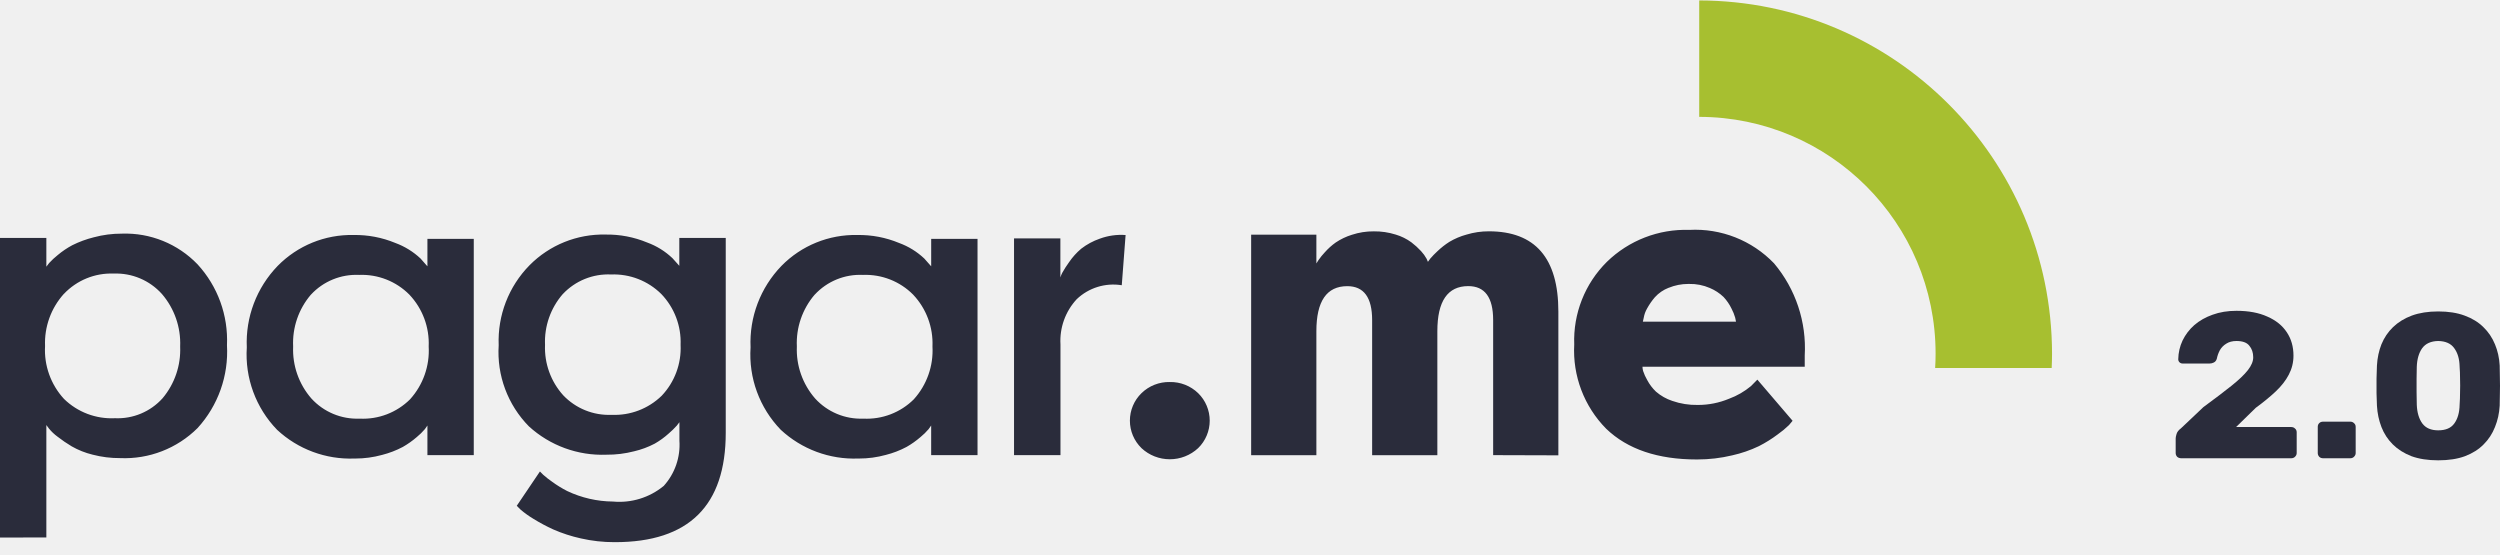
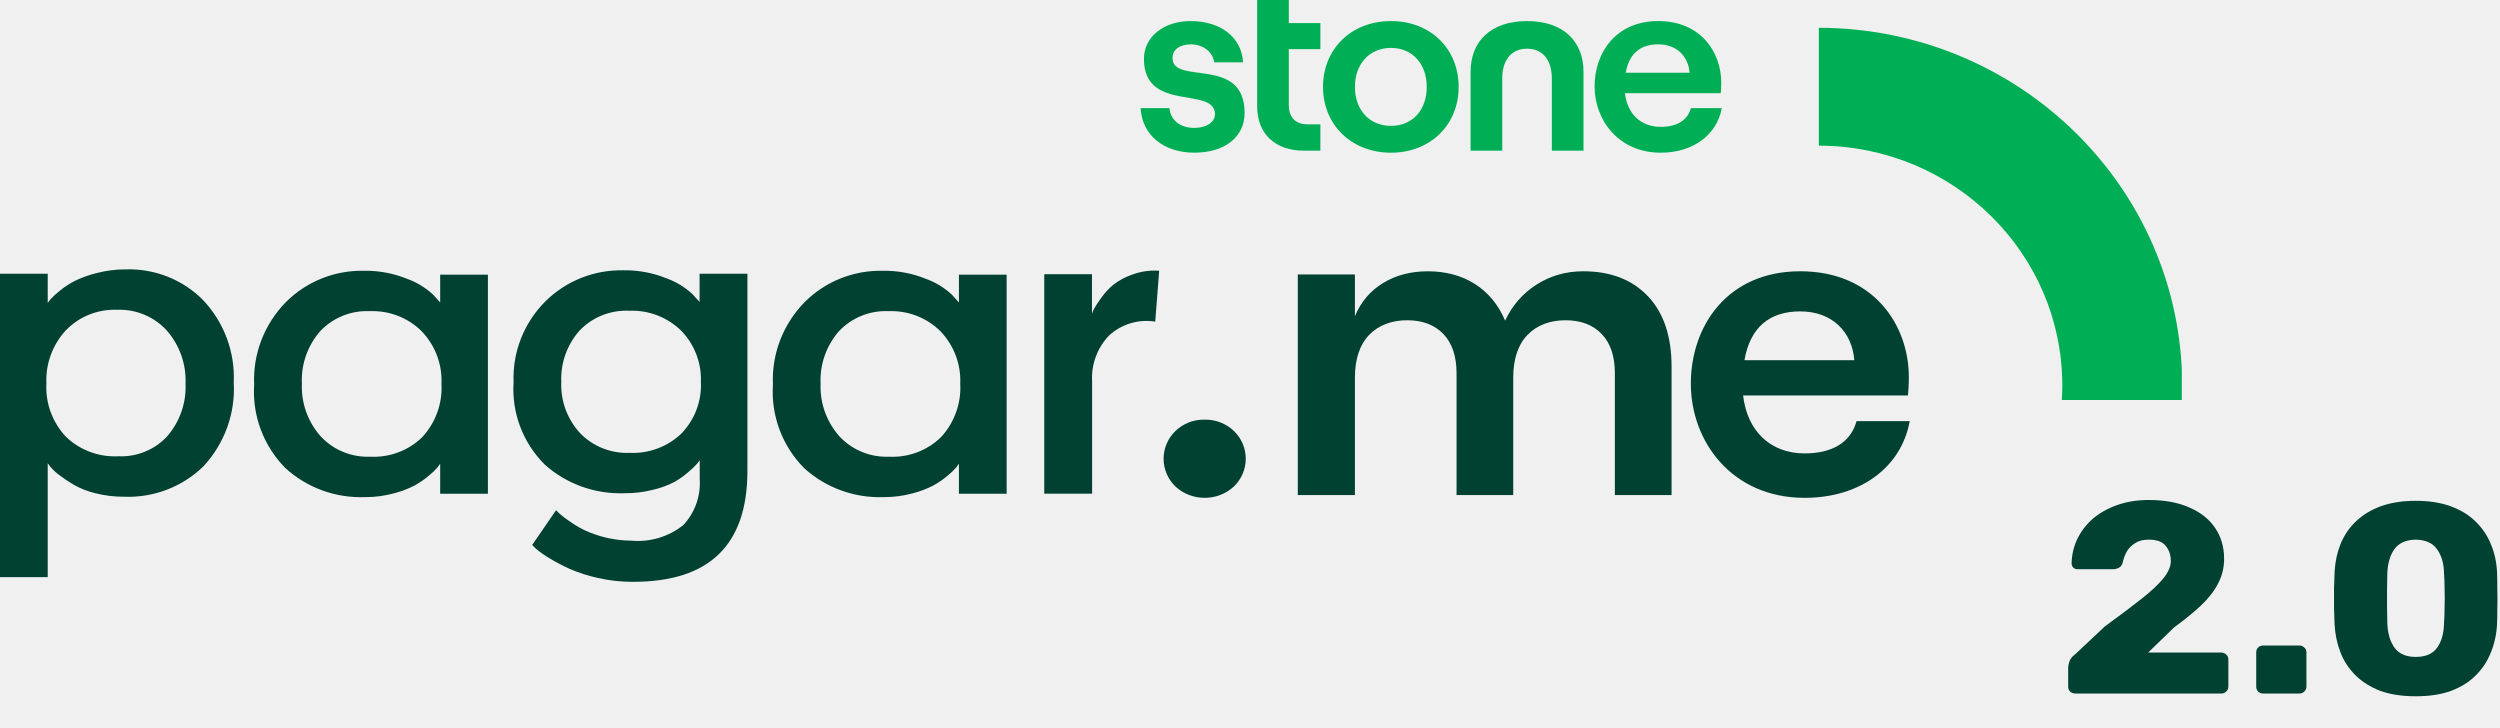
- <svg xmlns="http://www.w3.org/2000/svg" width="185" height="41" viewBox="0 0 185 41" fill="none">
-   <path d="M161.412 33.911C161.296 33.911 161.195 33.876 161.111 33.804C161.037 33.722 161 33.631 161 33.529V32.442C161 32.371 161.021 32.264 161.063 32.121C161.106 31.968 161.217 31.825 161.396 31.692L163.045 30.131C163.89 29.509 164.582 28.984 165.121 28.555C165.67 28.116 166.077 27.729 166.341 27.392C166.605 27.055 166.738 26.739 166.738 26.443C166.738 26.096 166.642 25.811 166.452 25.586C166.273 25.352 165.956 25.234 165.501 25.234C165.195 25.234 164.941 25.301 164.741 25.433C164.54 25.556 164.381 25.719 164.265 25.923C164.159 26.127 164.085 26.336 164.043 26.55C164.001 26.683 163.927 26.775 163.821 26.826C163.726 26.877 163.62 26.902 163.504 26.902H161.523C161.428 26.902 161.349 26.872 161.285 26.811C161.222 26.749 161.19 26.673 161.19 26.581C161.201 26.091 161.306 25.632 161.507 25.204C161.719 24.765 162.009 24.382 162.379 24.056C162.759 23.73 163.208 23.474 163.726 23.291C164.254 23.097 164.846 23 165.501 23C166.399 23 167.16 23.143 167.784 23.428C168.418 23.704 168.898 24.092 169.226 24.591C169.553 25.081 169.717 25.658 169.717 26.321C169.717 26.821 169.601 27.29 169.369 27.729C169.147 28.157 168.824 28.57 168.402 28.968C167.99 29.356 167.498 29.759 166.928 30.177L165.47 31.6H169.543C169.659 31.6 169.754 31.636 169.828 31.708C169.913 31.779 169.955 31.871 169.955 31.983V33.529C169.955 33.631 169.913 33.722 169.828 33.804C169.754 33.876 169.659 33.911 169.543 33.911H161.412Z" fill="#2A2C3B" />
-   <path d="M171.911 33.911C171.794 33.911 171.699 33.876 171.625 33.804C171.551 33.722 171.514 33.631 171.514 33.529V31.585C171.514 31.473 171.551 31.381 171.625 31.31C171.699 31.238 171.794 31.203 171.911 31.203H173.924C174.029 31.203 174.119 31.238 174.193 31.31C174.278 31.381 174.32 31.473 174.32 31.585V33.529C174.32 33.631 174.278 33.722 174.193 33.804C174.119 33.876 174.029 33.911 173.924 33.911H171.911Z" fill="#2A2C3B" />
-   <path d="M180.427 34.064C179.667 34.064 179.006 33.962 178.446 33.758C177.897 33.544 177.437 33.253 177.067 32.886C176.697 32.519 176.417 32.09 176.227 31.6C176.037 31.111 175.926 30.585 175.894 30.024C175.884 29.749 175.873 29.438 175.863 29.091C175.863 28.734 175.863 28.377 175.863 28.02C175.873 27.652 175.884 27.326 175.894 27.04C175.926 26.479 176.037 25.959 176.227 25.479C176.428 24.989 176.713 24.566 177.083 24.209C177.464 23.842 177.928 23.556 178.478 23.352C179.038 23.148 179.688 23.046 180.427 23.046C181.178 23.046 181.827 23.148 182.377 23.352C182.937 23.556 183.402 23.842 183.772 24.209C184.141 24.566 184.427 24.989 184.628 25.479C184.828 25.959 184.945 26.479 184.976 27.04C184.987 27.326 184.992 27.652 184.992 28.02C185.003 28.377 185.003 28.734 184.992 29.091C184.992 29.438 184.987 29.749 184.976 30.024C184.945 30.585 184.828 31.111 184.628 31.6C184.437 32.09 184.157 32.519 183.788 32.886C183.428 33.253 182.969 33.544 182.409 33.758C181.859 33.962 181.199 34.064 180.427 34.064ZM180.427 31.845C180.977 31.845 181.373 31.677 181.616 31.34C181.87 30.993 182.002 30.529 182.012 29.948C182.033 29.652 182.044 29.341 182.044 29.014C182.055 28.688 182.055 28.361 182.044 28.035C182.044 27.708 182.033 27.407 182.012 27.132C182.002 26.571 181.87 26.117 181.616 25.77C181.373 25.423 180.977 25.244 180.427 25.234C179.889 25.244 179.492 25.423 179.239 25.77C178.996 26.117 178.864 26.571 178.842 27.132C178.842 27.407 178.837 27.708 178.827 28.035C178.827 28.361 178.827 28.688 178.827 29.014C178.837 29.341 178.842 29.652 178.842 29.948C178.864 30.529 179.001 30.993 179.255 31.34C179.508 31.677 179.899 31.845 180.427 31.845Z" fill="#2A2C3B" />
-   <g clip-path="url(#clip0_15842_15496)">
-     <path d="M143.2 27.234H151.824C151.839 26.881 151.851 26.526 151.851 26.17C151.834 11.752 140.159 0.065 125.742 0.033V8.648C135.408 8.663 143.236 16.503 143.234 26.17C143.236 26.523 143.222 26.881 143.2 27.234Z" fill="#A7BF30" />
-     <path d="M42.985 39.843C42.283 39.688 41.597 39.465 40.937 39.176C40.435 38.947 39.947 38.686 39.477 38.396C39.141 38.195 38.822 37.967 38.523 37.712L38.24 37.429L39.955 34.889L40.194 35.13C40.406 35.318 40.628 35.492 40.861 35.653C41.213 35.91 41.585 36.139 41.973 36.337C43.031 36.838 44.185 37.104 45.355 37.114C46.713 37.24 48.065 36.824 49.117 35.957C49.942 35.044 50.36 33.835 50.277 32.607V31.243C50.216 31.329 50.152 31.413 50.084 31.495C49.897 31.704 49.695 31.9 49.481 32.082C49.165 32.368 48.819 32.618 48.449 32.83C47.967 33.082 47.455 33.273 46.925 33.396C46.255 33.569 45.564 33.654 44.872 33.648C42.76 33.729 40.701 32.976 39.14 31.552C37.573 29.961 36.758 27.777 36.903 25.549C36.813 23.344 37.64 21.2 39.188 19.627C40.67 18.13 42.703 17.309 44.808 17.357C45.864 17.34 46.911 17.54 47.887 17.944C48.584 18.197 49.222 18.592 49.76 19.104L50.269 19.67V17.607H53.705V32.024C53.705 37.421 50.973 40.12 45.51 40.12H45.476C44.638 40.122 43.802 40.029 42.985 39.843ZM41.648 21.758C40.743 22.797 40.272 24.145 40.332 25.523C40.276 26.895 40.76 28.234 41.68 29.253C42.607 30.227 43.909 30.754 45.252 30.698C46.633 30.76 47.978 30.248 48.968 29.283C49.925 28.271 50.43 26.912 50.364 25.521C50.421 24.123 49.904 22.764 48.935 21.756C47.95 20.78 46.605 20.257 45.219 20.311C43.874 20.249 42.569 20.779 41.648 21.761V21.758ZM0 39.776V17.607H3.43V19.735C3.473 19.671 3.542 19.582 3.637 19.464C3.832 19.252 4.045 19.054 4.271 18.875C4.605 18.594 4.968 18.349 5.353 18.144C5.859 17.892 6.391 17.696 6.939 17.56C7.616 17.378 8.314 17.287 9.015 17.289C11.121 17.215 13.159 18.042 14.62 19.562C16.113 21.187 16.896 23.34 16.796 25.545C16.925 27.799 16.141 30.009 14.62 31.677C13.104 33.186 11.025 33.993 8.888 33.9C8.203 33.904 7.52 33.819 6.857 33.646C6.312 33.514 5.788 33.306 5.301 33.027C4.937 32.81 4.588 32.571 4.254 32.311C4.017 32.138 3.804 31.935 3.619 31.708L3.43 31.453V39.774L0 39.776ZM4.733 21.738C3.776 22.796 3.274 24.187 3.334 25.612C3.254 27.049 3.759 28.457 4.733 29.517C5.736 30.5 7.104 31.018 8.506 30.948C9.842 31.008 11.136 30.466 12.03 29.471C12.927 28.404 13.392 27.038 13.332 25.644C13.391 24.223 12.909 22.832 11.981 21.753C11.074 20.745 9.767 20.192 8.412 20.244C7.026 20.191 5.686 20.738 4.733 21.744V21.738ZM125.575 34.001C122.675 34.001 120.437 33.244 118.86 31.729C117.226 30.077 116.366 27.811 116.493 25.491C116.408 23.205 117.284 20.988 118.908 19.378C120.535 17.792 122.737 16.938 125.008 17.012C127.359 16.885 129.649 17.789 131.28 19.488C132.88 21.389 133.692 23.83 133.55 26.31V27.136H121.542C121.545 27.244 121.561 27.353 121.591 27.457C121.668 27.689 121.77 27.913 121.893 28.124C122.062 28.443 122.281 28.732 122.542 28.982C122.894 29.287 123.304 29.52 123.747 29.666C124.353 29.877 124.992 29.979 125.634 29.966C126.431 29.969 127.22 29.812 127.955 29.505C128.544 29.288 129.091 28.971 129.573 28.57L130.045 28.093L132.652 31.139C132.589 31.222 132.498 31.328 132.383 31.458C132.126 31.707 131.85 31.936 131.557 32.141C131.117 32.473 130.649 32.765 130.158 33.015C129.526 33.317 128.861 33.546 128.177 33.698C127.336 33.899 126.474 34.001 125.609 34L125.575 34.001ZM123.477 21.296C123.088 21.447 122.74 21.687 122.461 21.995C122.242 22.25 122.05 22.527 121.888 22.821C121.761 23.037 121.676 23.274 121.635 23.521L121.571 23.804H128.464C128.443 23.726 128.423 23.615 128.403 23.504C128.336 23.273 128.245 23.049 128.132 22.836C127.981 22.522 127.783 22.233 127.545 21.978C127.25 21.695 126.905 21.469 126.527 21.311C126.047 21.103 125.527 21 125.003 21.012H124.925C124.428 21.012 123.937 21.11 123.478 21.299L123.477 21.296ZM84.47 33.16C83.921 32.627 83.612 31.894 83.612 31.129C83.612 30.363 83.921 29.629 84.47 29.095C85.029 28.55 85.785 28.252 86.566 28.27C87.347 28.254 88.103 28.551 88.664 29.095C89.211 29.63 89.519 30.363 89.519 31.129C89.519 31.893 89.211 32.626 88.664 33.16C88.095 33.691 87.345 33.986 86.567 33.985C85.789 33.987 85.04 33.693 84.471 33.163L84.47 33.16ZM63.509 33.931C61.392 34.011 59.33 33.246 57.777 31.804C56.204 30.18 55.392 27.965 55.542 25.708C55.442 23.469 56.269 21.287 57.828 19.676C59.305 18.17 61.339 17.343 63.447 17.39C64.503 17.373 65.551 17.573 66.526 17.977C67.223 18.231 67.861 18.625 68.4 19.134L68.908 19.708V17.674H72.337V33.681H68.906V31.488C68.863 31.552 68.802 31.641 68.717 31.756C68.534 31.971 68.332 32.168 68.113 32.346C67.794 32.622 67.448 32.866 67.081 33.075C66.598 33.331 66.087 33.528 65.557 33.662C64.908 33.842 64.238 33.932 63.565 33.932L63.509 33.931ZM60.287 21.803C59.374 22.868 58.902 24.242 58.967 25.643C58.909 27.05 59.392 28.425 60.317 29.486C61.229 30.488 62.537 31.034 63.89 30.979C65.279 31.049 66.633 30.531 67.62 29.551C68.584 28.485 69.082 27.078 69.003 25.643C69.065 24.222 68.549 22.837 67.572 21.803C66.593 20.817 65.246 20.288 63.858 20.343C62.51 20.279 61.204 20.815 60.288 21.806L60.287 21.803ZM26.233 33.931C24.116 34.013 22.054 33.247 20.503 31.804C18.929 30.18 18.116 27.965 18.263 25.708C18.163 23.469 18.99 21.287 20.549 19.676C22.026 18.171 24.06 17.344 26.168 17.39C27.225 17.373 28.274 17.573 29.25 17.977C29.946 18.232 30.583 18.626 31.123 19.134L31.629 19.708V17.674H35.059V33.681H31.629V31.488C31.568 31.579 31.506 31.668 31.441 31.756C31.258 31.971 31.056 32.168 30.838 32.346C30.519 32.622 30.173 32.866 29.806 33.075C29.323 33.33 28.811 33.527 28.282 33.662C27.633 33.841 26.962 33.932 26.289 33.932L26.233 33.931ZM23.008 21.803C22.096 22.868 21.625 24.242 21.692 25.643C21.634 27.05 22.116 28.425 23.04 29.486C23.951 30.488 25.26 31.035 26.613 30.979C28.002 31.049 29.355 30.53 30.343 29.551C31.307 28.485 31.805 27.078 31.723 25.643C31.787 24.222 31.271 22.837 30.294 21.803C29.315 20.817 27.968 20.287 26.58 20.343C25.231 20.279 23.924 20.814 23.008 21.806V21.803ZM110.493 33.68V23.68C110.493 22.008 109.879 21.172 108.65 21.172C107.126 21.172 106.364 22.283 106.364 24.506V33.683H101.538V23.684C101.538 22.012 100.924 21.176 99.698 21.176C98.173 21.176 97.411 22.287 97.412 24.509V33.687H92.585V17.367H97.412V19.495C97.455 19.43 97.506 19.347 97.573 19.24C97.712 19.04 97.866 18.851 98.033 18.674C98.274 18.401 98.545 18.157 98.842 17.946C99.213 17.697 99.618 17.503 100.044 17.372C100.566 17.2 101.113 17.115 101.663 17.12C102.212 17.113 102.76 17.194 103.284 17.359C103.7 17.483 104.092 17.677 104.443 17.932C104.7 18.128 104.94 18.346 105.159 18.583C105.32 18.756 105.458 18.947 105.572 19.154L105.666 19.376C105.707 19.312 105.765 19.234 105.841 19.135C106.005 18.946 106.18 18.766 106.364 18.596C106.637 18.335 106.934 18.101 107.253 17.898C107.65 17.661 108.078 17.48 108.524 17.359C109.059 17.197 109.615 17.116 110.174 17.117C113.604 17.117 115.319 19.097 115.319 23.056V33.695L110.493 33.68ZM75.038 33.68V17.643H78.468V20.532C78.504 20.412 78.551 20.295 78.61 20.183C78.764 19.909 78.934 19.644 79.119 19.39C79.37 19.024 79.668 18.694 80.006 18.407C80.423 18.084 80.89 17.832 81.389 17.66C81.998 17.436 82.647 17.345 83.294 17.392L83.011 21.107C81.8 20.911 80.567 21.293 79.678 22.139C78.837 23.045 78.403 24.255 78.475 25.489V33.681L75.038 33.68Z" fill="#2A2C3B" />
+ <svg xmlns="http://www.w3.org/2000/svg" width="110" height="32" viewBox="0 0 110 32" fill="none">
+   <path d="M91.324 30.516C91.233 30.516 91.153 30.488 91.087 30.433C91.029 30.369 91 30.297 91 30.217V29.369C91 29.314 91.016 29.23 91.05 29.119C91.083 28.999 91.171 28.888 91.312 28.784L92.609 27.566C93.275 27.08 93.819 26.67 94.243 26.336C94.675 25.993 94.996 25.691 95.204 25.428C95.411 25.165 95.516 24.918 95.516 24.687C95.516 24.417 95.44 24.194 95.291 24.019C95.15 23.835 94.9 23.744 94.542 23.744C94.302 23.744 94.102 23.796 93.944 23.899C93.786 23.995 93.661 24.122 93.57 24.281C93.486 24.441 93.428 24.604 93.395 24.771C93.362 24.875 93.304 24.946 93.22 24.986C93.145 25.026 93.062 25.046 92.971 25.046H91.412C91.337 25.046 91.275 25.022 91.224 24.974C91.175 24.926 91.15 24.867 91.15 24.795C91.158 24.413 91.241 24.054 91.399 23.72C91.566 23.378 91.794 23.079 92.085 22.824C92.384 22.569 92.738 22.37 93.145 22.227C93.561 22.076 94.027 22 94.542 22C95.249 22 95.848 22.111 96.339 22.334C96.838 22.549 97.216 22.852 97.474 23.242C97.731 23.624 97.861 24.074 97.861 24.592C97.861 24.982 97.769 25.348 97.587 25.691C97.412 26.025 97.158 26.348 96.826 26.658C96.501 26.961 96.114 27.275 95.665 27.602L94.518 28.712H97.724C97.815 28.712 97.89 28.74 97.948 28.796C98.015 28.852 98.048 28.924 98.048 29.011V30.217C98.048 30.297 98.015 30.369 97.948 30.433C97.89 30.488 97.815 30.516 97.724 30.516H91.324Z" fill="#004132" />
+   <path d="M99.587 30.516C99.495 30.516 99.42 30.488 99.362 30.433C99.303 30.369 99.274 30.297 99.274 30.218V28.701C99.274 28.613 99.303 28.541 99.362 28.486C99.42 28.43 99.495 28.402 99.587 28.402H101.171C101.254 28.402 101.325 28.43 101.383 28.486C101.45 28.541 101.483 28.613 101.483 28.701V30.218C101.483 30.297 101.45 30.369 101.383 30.433C101.325 30.488 101.254 30.516 101.171 30.516H99.587Z" fill="#004132" />
+   <path d="M106.289 30.636C105.691 30.636 105.171 30.556 104.73 30.397C104.298 30.23 103.936 30.003 103.645 29.716C103.354 29.429 103.133 29.095 102.984 28.713C102.834 28.33 102.747 27.92 102.722 27.482C102.714 27.267 102.705 27.024 102.697 26.754C102.697 26.475 102.697 26.196 102.697 25.918C102.705 25.631 102.714 25.376 102.722 25.153C102.747 24.715 102.834 24.309 102.984 23.935C103.142 23.553 103.366 23.222 103.657 22.944C103.957 22.657 104.322 22.434 104.755 22.275C105.196 22.116 105.708 22.036 106.289 22.036C106.88 22.036 107.391 22.116 107.824 22.275C108.265 22.434 108.631 22.657 108.922 22.944C109.212 23.222 109.437 23.553 109.596 23.935C109.753 24.309 109.845 24.715 109.869 25.153C109.878 25.376 109.882 25.631 109.882 25.918C109.891 26.196 109.891 26.475 109.882 26.754C109.882 27.024 109.878 27.267 109.869 27.482C109.845 27.92 109.753 28.33 109.596 28.713C109.445 29.095 109.225 29.429 108.934 29.716C108.651 30.003 108.29 30.23 107.849 30.397C107.416 30.556 106.897 30.636 106.289 30.636ZM106.289 28.904C106.722 28.904 107.034 28.772 107.225 28.51C107.425 28.239 107.529 27.877 107.537 27.423C107.553 27.192 107.562 26.949 107.562 26.694C107.571 26.439 107.571 26.184 107.562 25.93C107.562 25.675 107.553 25.44 107.537 25.225C107.529 24.787 107.425 24.433 107.225 24.162C107.034 23.891 106.722 23.752 106.289 23.744C105.866 23.752 105.553 23.891 105.354 24.162C105.163 24.433 105.059 24.787 105.042 25.225C105.042 25.44 105.038 25.675 105.03 25.93C105.03 26.184 105.03 26.439 105.03 26.694C105.038 26.949 105.042 27.192 105.042 27.423C105.059 27.877 105.167 28.239 105.367 28.51C105.566 28.772 105.874 28.904 106.289 28.904Z" fill="#004132" />
+   <g clip-path="url(#clip0_809_25761)">
+     <path d="M90.719 17.6H96C96.009 17.388 96.016 17.174 96.016 16.959C96.006 8.279 88.858 1.241 80.029 1.222V6.409C85.948 6.418 90.742 11.139 90.741 16.959C90.742 17.173 90.733 17.388 90.72 17.6H90.719Z" fill="#00AF55" />
+     <path d="M50.185 4.759H51.453C51.511 5.293 51.929 5.628 52.552 5.628C53.096 5.628 53.459 5.36 53.459 5.026C53.459 3.779 50.333 4.97 50.333 2.598C50.333 1.617 51.205 0.927 52.383 0.927C53.72 0.927 54.638 1.651 54.694 2.742H53.425C53.346 2.219 52.858 1.951 52.417 1.951C51.919 1.951 51.59 2.174 51.59 2.552C51.59 3.767 54.763 2.43 54.763 4.969C54.763 6.027 53.89 6.718 52.554 6.718C51.218 6.718 50.254 5.96 50.186 4.758L50.185 4.759Z" fill="#00AF55" />
+     <path d="M56.708 0V1.015H58.097V2.163H56.708V4.613C56.708 5.181 57.014 5.471 57.535 5.471H58.097V6.63H57.376C56.13 6.63 55.315 5.917 55.315 4.669V0H56.708Z" fill="#00AF55" />
+     <path d="M58.212 3.823C58.212 2.152 59.458 0.927 61.202 0.927C62.946 0.927 64.181 2.152 64.181 3.823C64.181 5.494 62.935 6.719 61.202 6.719C59.469 6.719 58.212 5.494 58.212 3.823ZM62.777 3.823C62.777 2.809 62.143 2.108 61.203 2.108C60.263 2.108 59.617 2.809 59.617 3.823C59.617 4.836 60.251 5.538 61.203 5.538C62.155 5.538 62.777 4.836 62.777 3.823Z" fill="#00AF55" />
+     <path d="M67.19 0.927C68.808 0.927 69.674 1.84 69.674 3.155V6.63H68.281V3.445C68.281 2.676 67.904 2.142 67.19 2.142C66.476 2.142 66.099 2.676 66.099 3.445V6.63H64.706V3.155C64.706 1.84 65.572 0.927 67.19 0.927Z" fill="#00AF55" />
+     <path d="M75.758 4.759C75.543 5.95 74.478 6.719 73.073 6.719C71.204 6.719 70.162 5.271 70.162 3.8C70.162 2.33 71.091 0.926 72.96 0.926C74.83 0.926 75.735 2.296 75.735 3.633C75.735 3.822 75.724 3.989 75.712 4.101H71.498C71.6 5.003 72.19 5.582 73.073 5.582C73.787 5.582 74.251 5.293 74.398 4.758H75.757L75.758 4.759ZM71.533 3.199H74.342C74.285 2.486 73.787 1.951 72.96 1.951C72.179 1.951 71.68 2.353 71.533 3.199Z" fill="#00AF55" />
+     <path d="M26.32 25.433C25.89 25.34 25.471 25.205 25.067 25.031C24.76 24.893 24.461 24.736 24.173 24.561C23.967 24.44 23.771 24.303 23.59 24.15L23.416 23.979L24.466 22.45L24.613 22.595C24.743 22.708 24.878 22.813 25.021 22.909C25.236 23.064 25.464 23.202 25.702 23.321C26.349 23.623 27.056 23.783 27.773 23.789C28.605 23.865 29.433 23.614 30.077 23.093C30.582 22.543 30.838 21.815 30.788 21.075V20.254C30.751 20.306 30.711 20.357 30.67 20.405C30.555 20.532 30.432 20.65 30.301 20.758C30.108 20.931 29.896 21.081 29.669 21.209C29.374 21.361 29.06 21.476 28.735 21.55C28.324 21.655 27.902 21.706 27.478 21.702C26.185 21.75 24.925 21.297 23.968 20.44C23.008 19.482 22.51 18.168 22.598 16.826C22.543 15.499 23.049 14.207 23.997 13.26C24.904 12.359 26.149 11.865 27.438 11.893C28.084 11.883 28.726 12.004 29.324 12.246C29.751 12.399 30.142 12.637 30.47 12.945L30.782 13.286V12.044H32.886V20.725C32.886 23.975 31.213 25.599 27.867 25.6H27.846C27.333 25.602 26.822 25.546 26.321 25.433H26.32V25.433ZM25.501 14.543C24.948 15.169 24.659 15.98 24.696 16.81C24.662 17.636 24.958 18.443 25.521 19.056C26.088 19.643 26.886 19.96 27.709 19.926C28.554 19.964 29.378 19.655 29.984 19.074C30.57 18.464 30.88 17.646 30.839 16.809C30.873 15.968 30.558 15.149 29.964 14.542C29.361 13.955 28.537 13.64 27.688 13.672C26.865 13.635 26.065 13.953 25.501 14.544V14.543ZM0 12.044H2.1V13.325C2.126 13.287 2.169 13.233 2.227 13.162C2.347 13.034 2.477 12.915 2.615 12.807C2.82 12.639 3.041 12.491 3.278 12.367C3.587 12.216 3.913 12.098 4.249 12.016C4.663 11.907 5.091 11.851 5.52 11.853C6.81 11.809 8.059 12.306 8.952 13.221C9.866 14.2 10.346 15.497 10.285 16.824C10.364 18.181 9.884 19.512 8.952 20.517C8.024 21.426 6.751 21.911 5.442 21.856C5.023 21.858 4.605 21.806 4.199 21.703C3.865 21.623 3.544 21.498 3.246 21.33C3.024 21.2 2.809 21.056 2.604 20.9C2.46 20.795 2.329 20.673 2.216 20.537L2.1 20.384V25.393L0 25.395V12.044ZM2.898 14.531C2.313 15.168 2.004 16.006 2.041 16.864C1.993 17.729 2.301 18.576 2.898 19.215C3.512 19.807 4.349 20.119 5.208 20.076C6.027 20.113 6.818 19.786 7.366 19.187C7.916 18.544 8.201 17.722 8.164 16.883C8.2 16.027 7.905 15.189 7.337 14.54C6.782 13.932 5.982 13.599 5.151 13.63C4.303 13.599 3.482 13.927 2.899 14.534V14.529L2.898 14.531ZM51.722 21.408C51.386 21.087 51.198 20.646 51.198 20.186C51.198 19.725 51.386 19.283 51.722 18.961C52.065 18.633 52.527 18.453 53.006 18.464C53.484 18.455 53.947 18.634 54.29 18.961C54.625 19.283 54.814 19.725 54.813 20.186C54.813 20.645 54.624 21.086 54.29 21.408C53.942 21.728 53.483 21.906 53.006 21.905C52.529 21.905 52.071 21.729 51.722 21.41V21.408ZM38.888 21.873C37.591 21.921 36.328 21.461 35.377 20.593C34.414 19.614 33.917 18.281 34.009 16.922C33.948 15.574 34.454 14.26 35.408 13.29C36.312 12.383 37.558 11.886 38.849 11.914C39.496 11.904 40.137 12.025 40.735 12.267C41.162 12.42 41.552 12.658 41.882 12.964L42.193 13.309V12.085H44.292V21.723H42.192V20.402C42.165 20.441 42.128 20.494 42.076 20.564C41.965 20.693 41.84 20.811 41.707 20.918C41.512 21.085 41.3 21.232 41.075 21.357C40.779 21.511 40.466 21.63 40.141 21.71C39.744 21.818 39.334 21.873 38.922 21.873H38.888ZM36.915 14.57C36.356 15.212 36.066 16.039 36.106 16.883C36.071 17.73 36.367 18.558 36.933 19.197C37.492 19.8 38.292 20.129 39.12 20.095C39.971 20.138 40.8 19.825 41.404 19.235C41.994 18.594 42.3 17.747 42.251 16.883C42.289 16.027 41.974 15.193 41.375 14.57C40.776 13.977 39.951 13.658 39.101 13.691C38.276 13.653 37.476 13.976 36.915 14.572V14.57ZM16.063 21.873C14.766 21.922 13.504 21.461 12.554 20.593C11.591 19.614 11.093 18.281 11.183 16.922C11.122 15.574 11.628 14.26 12.582 13.29C13.487 12.384 14.732 11.886 16.023 11.914C16.671 11.904 17.312 12.025 17.911 12.267C18.337 12.421 18.727 12.658 19.057 12.964L19.368 13.309V12.085H21.468V21.723H19.368V20.402C19.33 20.456 19.291 20.511 19.252 20.564C19.14 20.693 19.016 20.811 18.883 20.918C18.688 21.085 18.475 21.232 18.251 21.357C17.955 21.511 17.642 21.63 17.317 21.71C16.92 21.818 16.509 21.873 16.097 21.873H16.063ZM14.089 14.57C13.53 15.212 13.242 16.039 13.283 16.883C13.247 17.729 13.543 18.558 14.108 19.197C14.666 19.8 15.467 20.13 16.296 20.095C17.146 20.137 17.974 19.825 18.579 19.235C19.169 18.594 19.475 17.747 19.425 16.883C19.464 16.027 19.147 15.193 18.549 14.57C17.951 13.977 17.125 13.658 16.275 13.691C15.449 13.653 14.649 13.975 14.089 14.572V14.57ZM45.947 21.721V12.065H48.047V13.804C48.069 13.732 48.098 13.661 48.134 13.594C48.229 13.43 48.332 13.27 48.446 13.117C48.599 12.897 48.782 12.698 48.99 12.525C49.245 12.331 49.532 12.178 49.837 12.075C50.209 11.94 50.607 11.885 51.004 11.913L50.83 14.151C50.089 14.033 49.333 14.263 48.789 14.772C48.274 15.317 48.008 16.046 48.053 16.789V21.722H45.948L45.947 21.721Z" fill="#004132" />
+     <path d="M72.507 13.032C73.202 13.762 73.549 14.798 73.549 16.141V21.782H71.054V16.421C71.054 15.674 70.861 15.098 70.475 14.696C70.089 14.293 69.557 14.091 68.88 14.091C68.203 14.091 67.621 14.307 67.206 14.739C66.79 15.172 66.582 15.802 66.582 16.631V21.782H64.088V16.421C64.088 15.674 63.895 15.098 63.508 14.696C63.122 14.293 62.591 14.091 61.914 14.091C61.237 14.091 60.655 14.307 60.239 14.739C59.823 15.172 59.616 15.802 59.616 16.631V21.782H57.103V12.076H59.616V13.916C59.877 13.286 60.289 12.798 60.854 12.454C61.418 12.109 62.075 11.937 62.823 11.937C63.619 11.937 64.31 12.124 64.898 12.497C65.486 12.871 65.928 13.408 66.226 14.109C66.534 13.443 66.995 12.915 67.606 12.523C68.218 12.132 68.904 11.936 69.663 11.936C70.863 11.936 71.81 12.301 72.505 13.031L72.507 13.032Z" fill="#004132" />
+     <path d="M84.027 18.531C83.656 20.583 81.824 21.905 79.407 21.905C76.191 21.905 74.397 19.413 74.397 16.882C74.397 14.351 75.996 11.936 79.212 11.936C82.429 11.936 83.989 14.294 83.989 16.594C83.989 16.921 83.969 17.207 83.95 17.4H76.697C76.873 18.953 77.886 19.95 79.407 19.95C80.635 19.95 81.435 19.451 81.688 18.531H84.028H84.027ZM76.755 15.848H81.59C81.493 14.621 80.635 13.701 79.212 13.701C77.867 13.701 77.01 14.391 76.756 15.848H76.755Z" fill="#004132" />
  </g>
  <defs>
-     <clipPath id="clip0_15842_15496">
-       <rect width="152" height="41" fill="white" />
+     <clipPath id="clip0_809_25761">
+       <rect width="96" height="25.6" fill="white" />
    </clipPath>
  </defs>
</svg>
